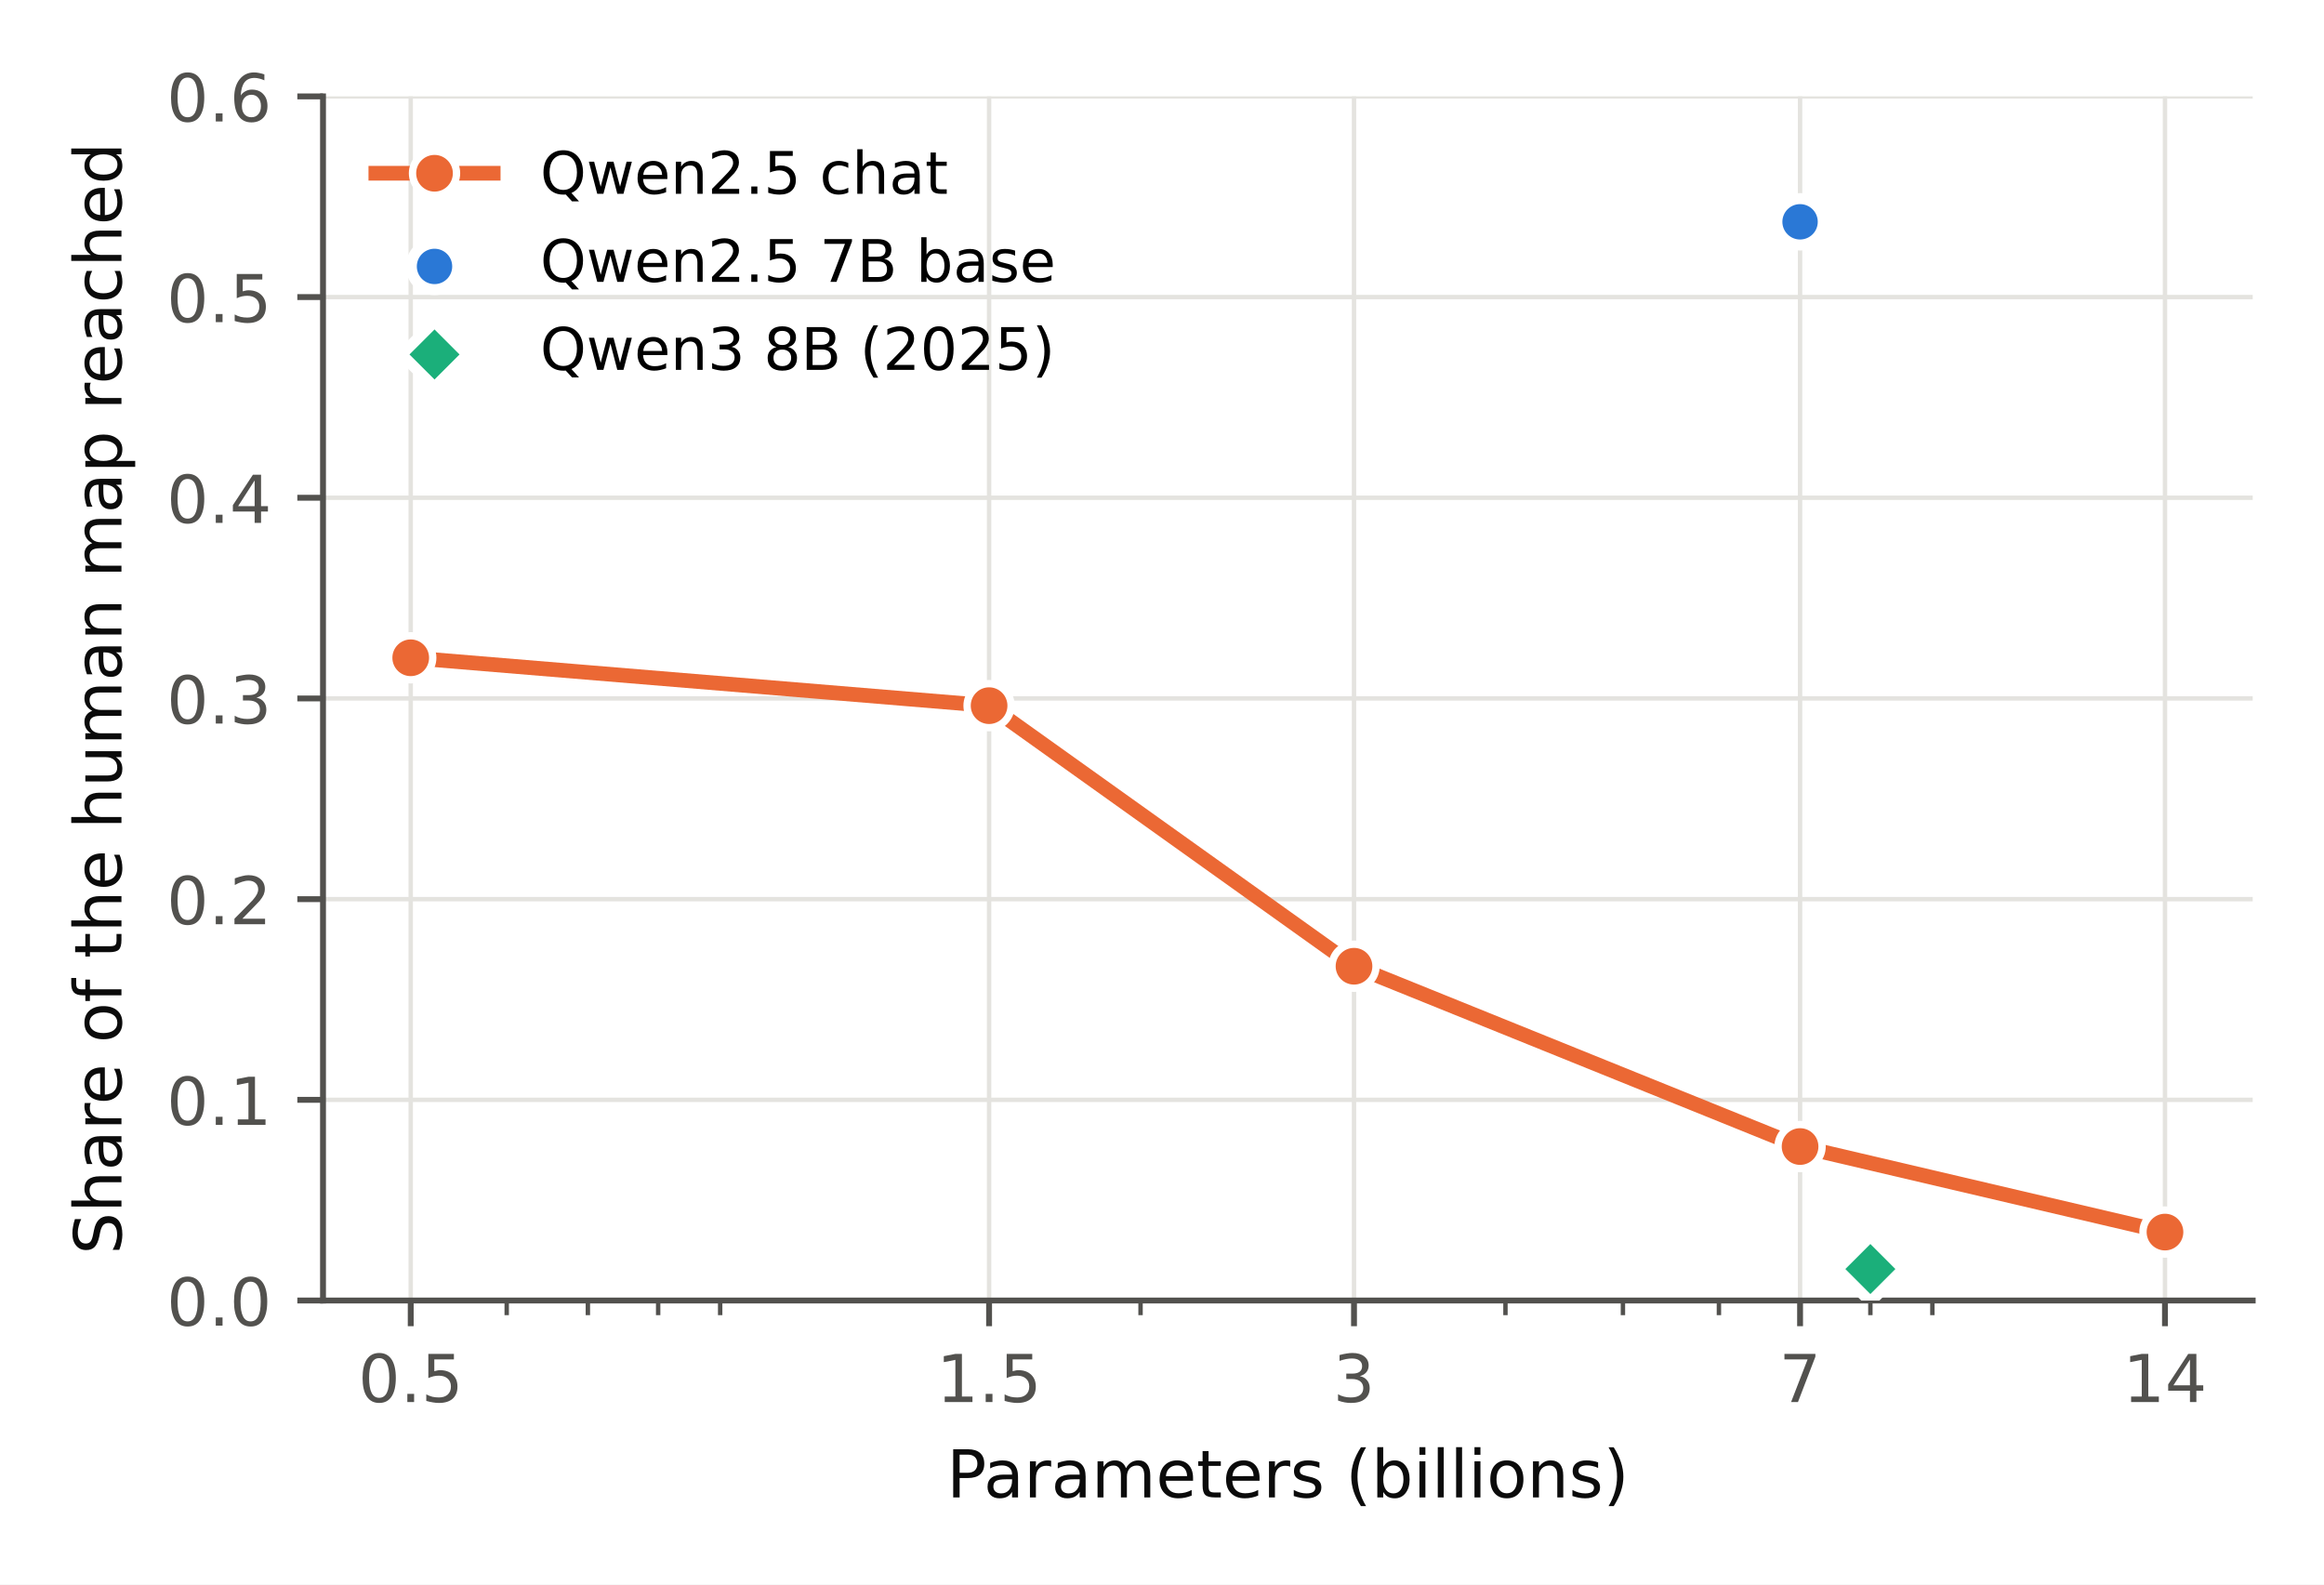
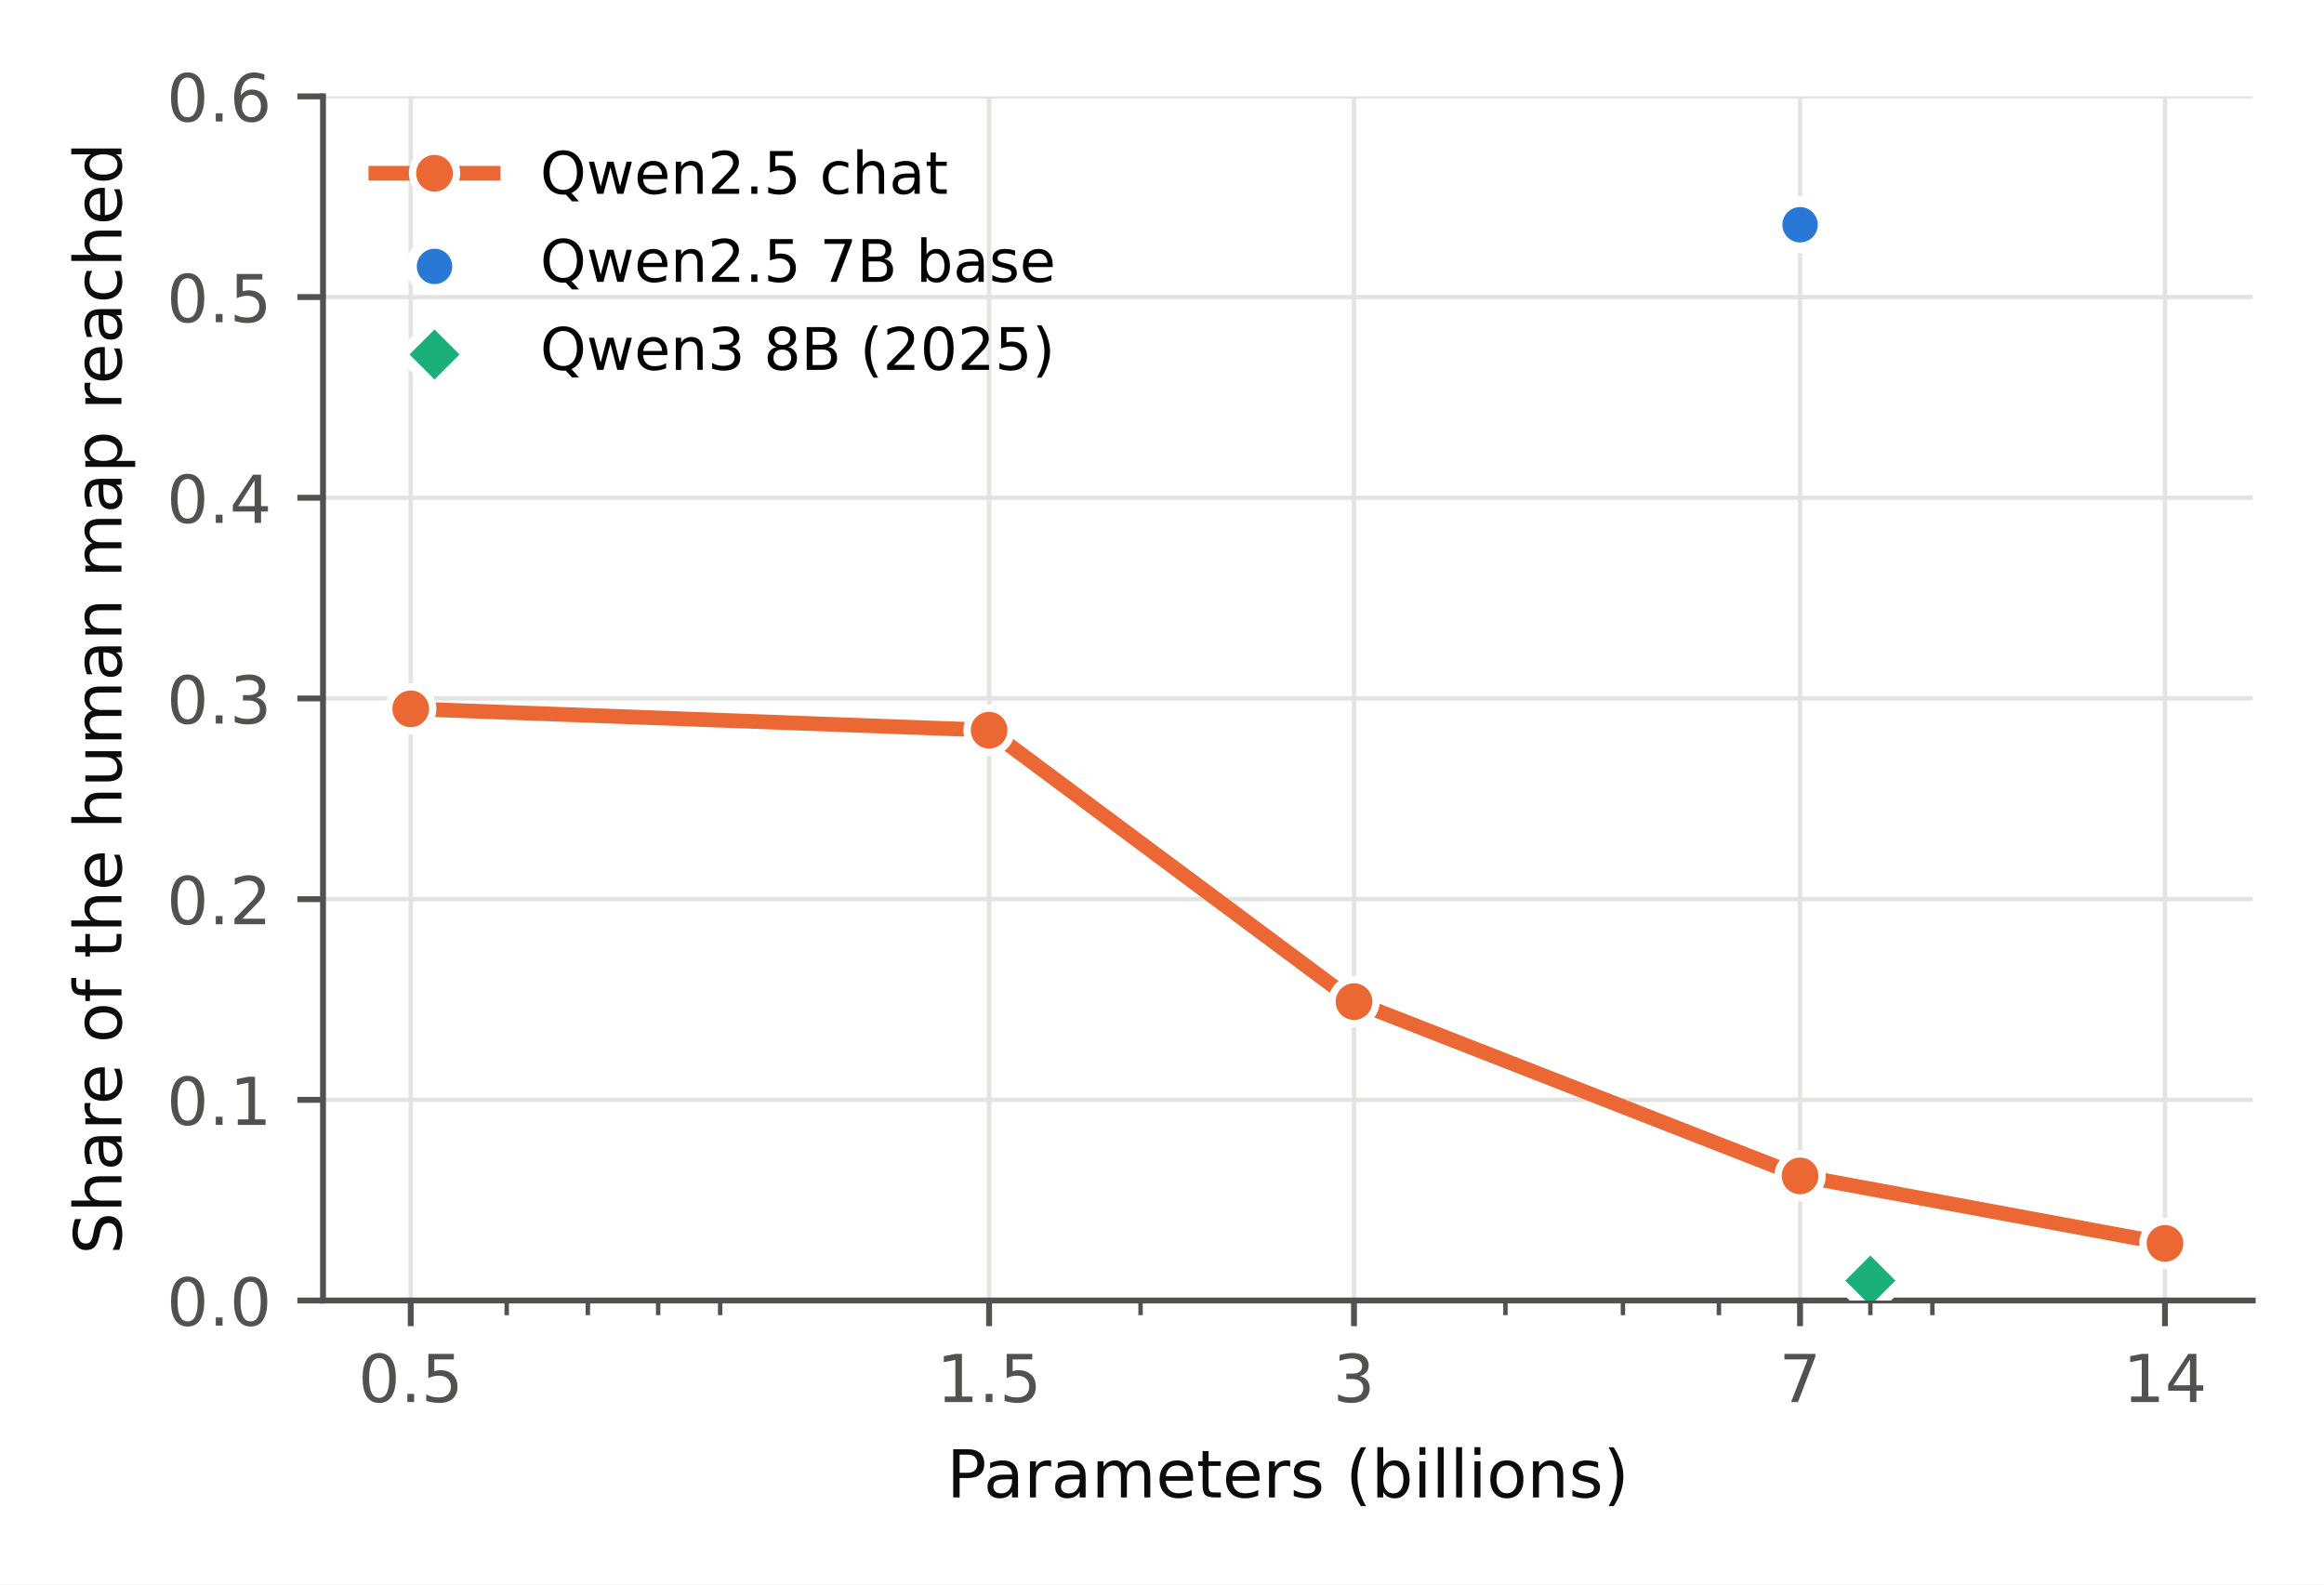
<svg xmlns="http://www.w3.org/2000/svg" xmlns:xlink="http://www.w3.org/1999/xlink" width="316.8pt" height="216pt" viewBox="0 0 316.8 216" version="1.1">
  <defs>
    <style type="text/css">*{stroke-linejoin: round; stroke-linecap: butt}</style>
  </defs>
  <g id="figure_1">
    <g id="patch_1">
      <path d="M 0 216  L 316.8 216  L 316.8 0  L 0 0  z " style="fill: #ffffff" />
    </g>
    <g id="axes_1">
      <g id="patch_2">
        <path d="M 44.032 177.278  L 307.08 177.278  L 307.08 13.139  L 44.032 13.139  z " style="fill: #ffffff" />
      </g>
      <g id="matplotlib.axis_1">
        <g id="xtick_1">
          <g id="line2d_1">
-             <path d="M 55.989 177.278  L 55.989 13.139  " clip-path="url(#p8e81a2219d)" style="fill: none; stroke: #e4e3df; stroke-width: 0.6; stroke-linecap: square" />
+             <path d="M 55.989 177.278  L 55.989 13.139  " clip-path="url(#pd8862054d5)" style="fill: none; stroke: #e4e3df; stroke-width: 0.6; stroke-linecap: square" />
          </g>
          <g id="line2d_2">
            <defs>
-               <path id="m5ab748e387" d="M 0 0  L 0 3.5  " style="stroke: #52514e; stroke-width: 0.8" />
+               <path id="m3974972518" d="M 0 0  L 0 3.5  " style="stroke: #52514e; stroke-width: 0.8" />
            </defs>
            <g>
-               <use xlink:href="#m5ab748e387" x="55.989" y="177.278" style="fill: #52514e; stroke: #52514e; stroke-width: 0.8" />
+               <use xlink:href="#m3974972518" x="55.989" y="177.278" style="fill: #52514e; stroke: #52514e; stroke-width: 0.8" />
            </g>
          </g>
          <g id="text_1">
            <text style="font-size: 9px; font-family: 'DejaVu Sans'; text-anchor: middle; fill: #52514e" x="55.989" y="191.116" transform="rotate(-0 55.98883 191.1158)">0.5</text>
          </g>
        </g>
        <g id="xtick_2">
          <g id="line2d_3">
-             <path d="M 134.83 177.278  L 134.83 13.139  " clip-path="url(#p8e81a2219d)" style="fill: none; stroke: #e4e3df; stroke-width: 0.6; stroke-linecap: square" />
+             <path d="M 134.83 177.278  L 134.83 13.139  " clip-path="url(#pd8862054d5)" style="fill: none; stroke: #e4e3df; stroke-width: 0.6; stroke-linecap: square" />
          </g>
          <g id="line2d_4">
            <g>
-               <use xlink:href="#m5ab748e387" x="134.83" y="177.278" style="fill: #52514e; stroke: #52514e; stroke-width: 0.8" />
+               <use xlink:href="#m3974972518" x="134.83" y="177.278" style="fill: #52514e; stroke: #52514e; stroke-width: 0.8" />
            </g>
          </g>
          <g id="text_2">
            <text style="font-size: 9px; font-family: 'DejaVu Sans'; text-anchor: middle; fill: #52514e" x="134.83" y="191.116" transform="rotate(-0 134.8303 191.1158)">1.5</text>
          </g>
        </g>
        <g id="xtick_3">
          <g id="line2d_5">
-             <path d="M 184.574 177.278  L 184.574 13.139  " clip-path="url(#p8e81a2219d)" style="fill: none; stroke: #e4e3df; stroke-width: 0.6; stroke-linecap: square" />
+             <path d="M 184.574 177.278  L 184.574 13.139  " clip-path="url(#pd8862054d5)" style="fill: none; stroke: #e4e3df; stroke-width: 0.6; stroke-linecap: square" />
          </g>
          <g id="line2d_6">
            <g>
-               <use xlink:href="#m5ab748e387" x="184.574" y="177.278" style="fill: #52514e; stroke: #52514e; stroke-width: 0.8" />
+               <use xlink:href="#m3974972518" x="184.574" y="177.278" style="fill: #52514e; stroke: #52514e; stroke-width: 0.8" />
            </g>
          </g>
          <g id="text_3">
            <text style="font-size: 9px; font-family: 'DejaVu Sans'; text-anchor: middle; fill: #52514e" x="184.574" y="191.116" transform="rotate(-0 184.5738 191.1158)">3</text>
          </g>
        </g>
        <g id="xtick_4">
          <g id="line2d_7">
-             <path d="M 245.38 177.278  L 245.38 13.139  " clip-path="url(#p8e81a2219d)" style="fill: none; stroke: #e4e3df; stroke-width: 0.6; stroke-linecap: square" />
+             <path d="M 245.38 177.278  L 245.38 13.139  " clip-path="url(#pd8862054d5)" style="fill: none; stroke: #e4e3df; stroke-width: 0.6; stroke-linecap: square" />
          </g>
          <g id="line2d_8">
            <g>
-               <use xlink:href="#m5ab748e387" x="245.38" y="177.278" style="fill: #52514e; stroke: #52514e; stroke-width: 0.8" />
+               <use xlink:href="#m3974972518" x="245.38" y="177.278" style="fill: #52514e; stroke: #52514e; stroke-width: 0.8" />
            </g>
          </g>
          <g id="text_4">
            <text style="font-size: 9px; font-family: 'DejaVu Sans'; text-anchor: middle; fill: #52514e" x="245.38" y="191.116" transform="rotate(-0 245.3798 191.1158)">7</text>
          </g>
        </g>
        <g id="xtick_5">
          <g id="line2d_9">
-             <path d="M 295.123 177.278  L 295.123 13.139  " clip-path="url(#p8e81a2219d)" style="fill: none; stroke: #e4e3df; stroke-width: 0.6; stroke-linecap: square" />
+             <path d="M 295.123 177.278  L 295.123 13.139  " clip-path="url(#pd8862054d5)" style="fill: none; stroke: #e4e3df; stroke-width: 0.6; stroke-linecap: square" />
          </g>
          <g id="line2d_10">
            <g>
-               <use xlink:href="#m5ab748e387" x="295.123" y="177.278" style="fill: #52514e; stroke: #52514e; stroke-width: 0.8" />
+               <use xlink:href="#m3974972518" x="295.123" y="177.278" style="fill: #52514e; stroke: #52514e; stroke-width: 0.8" />
            </g>
          </g>
          <g id="text_5">
            <text style="font-size: 9px; font-family: 'DejaVu Sans'; text-anchor: middle; fill: #52514e" x="295.123" y="191.116" transform="rotate(-0 295.1233 191.1158)">14</text>
          </g>
        </g>
        <g id="xtick_6">
          <g id="line2d_11">
            <defs>
-               <path id="m2787b32321" d="M 0 0  L 0 2  " style="stroke: #52514e; stroke-width: 0.6" />
+               <path id="m58f89bba2a" d="M 0 0  L 0 2  " style="stroke: #52514e; stroke-width: 0.6" />
            </defs>
            <g>
-               <use xlink:href="#m2787b32321" x="69.073" y="177.278" style="fill: #52514e; stroke: #52514e; stroke-width: 0.6" />
+               <use xlink:href="#m58f89bba2a" x="69.073" y="177.278" style="fill: #52514e; stroke: #52514e; stroke-width: 0.6" />
            </g>
          </g>
        </g>
        <g id="xtick_7">
          <g id="line2d_12">
            <g>
-               <use xlink:href="#m2787b32321" x="80.136" y="177.278" style="fill: #52514e; stroke: #52514e; stroke-width: 0.6" />
+               <use xlink:href="#m58f89bba2a" x="80.136" y="177.278" style="fill: #52514e; stroke: #52514e; stroke-width: 0.6" />
            </g>
          </g>
        </g>
        <g id="xtick_8">
          <g id="line2d_13">
            <g>
-               <use xlink:href="#m2787b32321" x="89.718" y="177.278" style="fill: #52514e; stroke: #52514e; stroke-width: 0.6" />
+               <use xlink:href="#m58f89bba2a" x="89.718" y="177.278" style="fill: #52514e; stroke: #52514e; stroke-width: 0.6" />
            </g>
          </g>
        </g>
        <g id="xtick_9">
          <g id="line2d_14">
            <g>
-               <use xlink:href="#m2787b32321" x="98.171" y="177.278" style="fill: #52514e; stroke: #52514e; stroke-width: 0.6" />
+               <use xlink:href="#m58f89bba2a" x="98.171" y="177.278" style="fill: #52514e; stroke: #52514e; stroke-width: 0.6" />
            </g>
          </g>
        </g>
        <g id="xtick_10">
          <g id="line2d_15">
            <g>
-               <use xlink:href="#m2787b32321" x="155.476" y="177.278" style="fill: #52514e; stroke: #52514e; stroke-width: 0.6" />
+               <use xlink:href="#m58f89bba2a" x="155.476" y="177.278" style="fill: #52514e; stroke: #52514e; stroke-width: 0.6" />
            </g>
          </g>
        </g>
        <g id="xtick_11">
          <g id="line2d_16">
            <g>
-               <use xlink:href="#m2787b32321" x="205.219" y="177.278" style="fill: #52514e; stroke: #52514e; stroke-width: 0.6" />
+               <use xlink:href="#m58f89bba2a" x="205.219" y="177.278" style="fill: #52514e; stroke: #52514e; stroke-width: 0.6" />
            </g>
          </g>
        </g>
        <g id="xtick_12">
          <g id="line2d_17">
            <g>
-               <use xlink:href="#m2787b32321" x="221.233" y="177.278" style="fill: #52514e; stroke: #52514e; stroke-width: 0.6" />
+               <use xlink:href="#m58f89bba2a" x="221.233" y="177.278" style="fill: #52514e; stroke: #52514e; stroke-width: 0.6" />
            </g>
          </g>
        </g>
        <g id="xtick_13">
          <g id="line2d_18">
            <g>
-               <use xlink:href="#m2787b32321" x="234.317" y="177.278" style="fill: #52514e; stroke: #52514e; stroke-width: 0.6" />
+               <use xlink:href="#m58f89bba2a" x="234.317" y="177.278" style="fill: #52514e; stroke: #52514e; stroke-width: 0.6" />
            </g>
          </g>
        </g>
        <g id="xtick_14">
          <g id="line2d_19">
            <g>
-               <use xlink:href="#m2787b32321" x="254.963" y="177.278" style="fill: #52514e; stroke: #52514e; stroke-width: 0.6" />
+               <use xlink:href="#m58f89bba2a" x="254.963" y="177.278" style="fill: #52514e; stroke: #52514e; stroke-width: 0.6" />
            </g>
          </g>
        </g>
        <g id="xtick_15">
          <g id="line2d_20">
            <g>
-               <use xlink:href="#m2787b32321" x="263.415" y="177.278" style="fill: #52514e; stroke: #52514e; stroke-width: 0.6" />
+               <use xlink:href="#m58f89bba2a" x="263.415" y="177.278" style="fill: #52514e; stroke: #52514e; stroke-width: 0.6" />
            </g>
          </g>
        </g>
        <g id="text_6">
          <text style="font-size: 9px; font-family: 'DejaVu Sans'; text-anchor: middle; fill: #0b0b0b" x="175.556" y="204.116" transform="rotate(-0 175.5561 204.1165)">Parameters (billions)</text>
        </g>
      </g>
      <g id="matplotlib.axis_2">
        <g id="ytick_1">
          <g id="line2d_21">
-             <path d="M 44.032 177.278  L 307.08 177.278  " clip-path="url(#p8e81a2219d)" style="fill: none; stroke: #e4e3df; stroke-width: 0.6; stroke-linecap: square" />
+             <path d="M 44.032 177.278  L 307.08 177.278  " clip-path="url(#pd8862054d5)" style="fill: none; stroke: #e4e3df; stroke-width: 0.6; stroke-linecap: square" />
          </g>
          <g id="line2d_22">
            <defs>
-               <path id="m51e983c05e" d="M 0 0  L -3.5 0  " style="stroke: #52514e; stroke-width: 0.8" />
+               <path id="m145464b726" d="M 0 0  L -3.5 0  " style="stroke: #52514e; stroke-width: 0.8" />
            </defs>
            <g>
-               <use xlink:href="#m51e983c05e" x="44.032" y="177.278" style="fill: #52514e; stroke: #52514e; stroke-width: 0.8" />
+               <use xlink:href="#m145464b726" x="44.032" y="177.278" style="fill: #52514e; stroke: #52514e; stroke-width: 0.8" />
            </g>
          </g>
          <g id="text_7">
            <text style="font-size: 9px; font-family: 'DejaVu Sans'; text-anchor: end; fill: #52514e" x="37.032" y="180.697" transform="rotate(-0 37.03211 180.6968)">0.0</text>
          </g>
        </g>
        <g id="ytick_2">
          <g id="line2d_23">
-             <path d="M 44.032 149.921  L 307.08 149.921  " clip-path="url(#p8e81a2219d)" style="fill: none; stroke: #e4e3df; stroke-width: 0.6; stroke-linecap: square" />
+             <path d="M 44.032 149.921  L 307.08 149.921  " clip-path="url(#pd8862054d5)" style="fill: none; stroke: #e4e3df; stroke-width: 0.6; stroke-linecap: square" />
          </g>
          <g id="line2d_24">
            <g>
-               <use xlink:href="#m51e983c05e" x="44.032" y="149.921" style="fill: #52514e; stroke: #52514e; stroke-width: 0.8" />
+               <use xlink:href="#m145464b726" x="44.032" y="149.921" style="fill: #52514e; stroke: #52514e; stroke-width: 0.8" />
            </g>
          </g>
          <g id="text_8">
            <text style="font-size: 9px; font-family: 'DejaVu Sans'; text-anchor: end; fill: #52514e" x="37.032" y="153.34" transform="rotate(-0 37.03211 153.3403)">0.1</text>
          </g>
        </g>
        <g id="ytick_3">
          <g id="line2d_25">
-             <path d="M 44.032 122.565  L 307.08 122.565  " clip-path="url(#p8e81a2219d)" style="fill: none; stroke: #e4e3df; stroke-width: 0.6; stroke-linecap: square" />
+             <path d="M 44.032 122.565  L 307.08 122.565  " clip-path="url(#pd8862054d5)" style="fill: none; stroke: #e4e3df; stroke-width: 0.6; stroke-linecap: square" />
          </g>
          <g id="line2d_26">
            <g>
-               <use xlink:href="#m51e983c05e" x="44.032" y="122.565" style="fill: #52514e; stroke: #52514e; stroke-width: 0.8" />
+               <use xlink:href="#m145464b726" x="44.032" y="122.565" style="fill: #52514e; stroke: #52514e; stroke-width: 0.8" />
            </g>
          </g>
          <g id="text_9">
            <text style="font-size: 9px; font-family: 'DejaVu Sans'; text-anchor: end; fill: #52514e" x="37.032" y="125.984" transform="rotate(-0 37.03211 125.9839)">0.2</text>
          </g>
        </g>
        <g id="ytick_4">
          <g id="line2d_27">
-             <path d="M 44.032 95.208  L 307.08 95.208  " clip-path="url(#p8e81a2219d)" style="fill: none; stroke: #e4e3df; stroke-width: 0.6; stroke-linecap: square" />
+             <path d="M 44.032 95.208  L 307.08 95.208  " clip-path="url(#pd8862054d5)" style="fill: none; stroke: #e4e3df; stroke-width: 0.6; stroke-linecap: square" />
          </g>
          <g id="line2d_28">
            <g>
-               <use xlink:href="#m51e983c05e" x="44.032" y="95.208" style="fill: #52514e; stroke: #52514e; stroke-width: 0.8" />
+               <use xlink:href="#m145464b726" x="44.032" y="95.208" style="fill: #52514e; stroke: #52514e; stroke-width: 0.8" />
            </g>
          </g>
          <g id="text_10">
            <text style="font-size: 9px; font-family: 'DejaVu Sans'; text-anchor: end; fill: #52514e" x="37.032" y="98.627" transform="rotate(-0 37.03211 98.62736)">0.3</text>
          </g>
        </g>
        <g id="ytick_5">
          <g id="line2d_29">
-             <path d="M 44.032 67.852  L 307.08 67.852  " clip-path="url(#p8e81a2219d)" style="fill: none; stroke: #e4e3df; stroke-width: 0.6; stroke-linecap: square" />
+             <path d="M 44.032 67.852  L 307.08 67.852  " clip-path="url(#pd8862054d5)" style="fill: none; stroke: #e4e3df; stroke-width: 0.6; stroke-linecap: square" />
          </g>
          <g id="line2d_30">
            <g>
-               <use xlink:href="#m51e983c05e" x="44.032" y="67.852" style="fill: #52514e; stroke: #52514e; stroke-width: 0.8" />
+               <use xlink:href="#m145464b726" x="44.032" y="67.852" style="fill: #52514e; stroke: #52514e; stroke-width: 0.8" />
            </g>
          </g>
          <g id="text_11">
            <text style="font-size: 9px; font-family: 'DejaVu Sans'; text-anchor: end; fill: #52514e" x="37.032" y="71.271" transform="rotate(-0 37.03211 71.27087)">0.4</text>
          </g>
        </g>
        <g id="ytick_6">
          <g id="line2d_31">
-             <path d="M 44.032 40.495  L 307.08 40.495  " clip-path="url(#p8e81a2219d)" style="fill: none; stroke: #e4e3df; stroke-width: 0.6; stroke-linecap: square" />
+             <path d="M 44.032 40.495  L 307.08 40.495  " clip-path="url(#pd8862054d5)" style="fill: none; stroke: #e4e3df; stroke-width: 0.6; stroke-linecap: square" />
          </g>
          <g id="line2d_32">
            <g>
-               <use xlink:href="#m51e983c05e" x="44.032" y="40.495" style="fill: #52514e; stroke: #52514e; stroke-width: 0.8" />
+               <use xlink:href="#m145464b726" x="44.032" y="40.495" style="fill: #52514e; stroke: #52514e; stroke-width: 0.8" />
            </g>
          </g>
          <g id="text_12">
            <text style="font-size: 9px; font-family: 'DejaVu Sans'; text-anchor: end; fill: #52514e" x="37.032" y="43.914" transform="rotate(-0 37.03211 43.91438)">0.5</text>
          </g>
        </g>
        <g id="ytick_7">
          <g id="line2d_33">
-             <path d="M 44.032 13.139  L 307.08 13.139  " clip-path="url(#p8e81a2219d)" style="fill: none; stroke: #e4e3df; stroke-width: 0.6; stroke-linecap: square" />
+             <path d="M 44.032 13.139  L 307.08 13.139  " clip-path="url(#pd8862054d5)" style="fill: none; stroke: #e4e3df; stroke-width: 0.6; stroke-linecap: square" />
          </g>
          <g id="line2d_34">
            <g>
-               <use xlink:href="#m51e983c05e" x="44.032" y="13.139" style="fill: #52514e; stroke: #52514e; stroke-width: 0.8" />
+               <use xlink:href="#m145464b726" x="44.032" y="13.139" style="fill: #52514e; stroke: #52514e; stroke-width: 0.8" />
            </g>
          </g>
          <g id="text_13">
            <text style="font-size: 9px; font-family: 'DejaVu Sans'; text-anchor: end; fill: #52514e" x="37.032" y="16.558" transform="rotate(-0 37.03211 16.55789)">0.6</text>
          </g>
        </g>
        <g id="text_14">
          <text style="font-size: 9px; font-family: 'DejaVu Sans'; text-anchor: middle; fill: #0b0b0b" x="16.557" y="95.208" transform="rotate(-90 16.55719 95.20842)">Share of the human map reached</text>
        </g>
      </g>
      <g id="line2d_35">
-         <path d="M 55.989 89.665  L 134.83 96.192  L 184.574 131.713  L 245.38 156.29  L 295.123 167.95  " clip-path="url(#p8e81a2219d)" style="fill: none; stroke: #eb6834; stroke-width: 2; stroke-linecap: square" />
+         <path d="M 55.989 96.623  L 134.83 99.533  L 184.574 136.534  L 245.38 160.291  L 295.123 169.491  " clip-path="url(#pd8862054d5)" style="fill: none; stroke: #eb6834; stroke-width: 2; stroke-linecap: square" />
        <defs>
-           <path id="mff3312e076" d="M 0 3  C 0.796 3 1.559 2.684 2.121 2.121  C 2.684 1.559 3 0.796 3 0  C 3 -0.796 2.684 -1.559 2.121 -2.121  C 1.559 -2.684 0.796 -3 0 -3  C -0.796 -3 -1.559 -2.684 -2.121 -2.121  C -2.684 -1.559 -3 -0.796 -3 0  C -3 0.796 -2.684 1.559 -2.121 2.121  C -1.559 2.684 -0.796 3 0 3  z " style="stroke: #ffffff" />
+           <path id="m49c203d3ea" d="M 0 3  C 0.796 3 1.559 2.684 2.121 2.121  C 2.684 1.559 3 0.796 3 0  C 3 -0.796 2.684 -1.559 2.121 -2.121  C 1.559 -2.684 0.796 -3 0 -3  C -0.796 -3 -1.559 -2.684 -2.121 -2.121  C -2.684 -1.559 -3 -0.796 -3 0  C -3 0.796 -2.684 1.559 -2.121 2.121  C -1.559 2.684 -0.796 3 0 3  z " style="stroke: #ffffff" />
        </defs>
-         <g clip-path="url(#p8e81a2219d)">
-           <use xlink:href="#mff3312e076" x="55.989" y="89.665" style="fill: #eb6834; stroke: #ffffff" />
-           <use xlink:href="#mff3312e076" x="134.83" y="96.192" style="fill: #eb6834; stroke: #ffffff" />
-           <use xlink:href="#mff3312e076" x="184.574" y="131.713" style="fill: #eb6834; stroke: #ffffff" />
-           <use xlink:href="#mff3312e076" x="245.38" y="156.29" style="fill: #eb6834; stroke: #ffffff" />
-           <use xlink:href="#mff3312e076" x="295.123" y="167.95" style="fill: #eb6834; stroke: #ffffff" />
+         <g clip-path="url(#pd8862054d5)">
+           <use xlink:href="#m49c203d3ea" x="55.989" y="96.623" style="fill: #eb6834; stroke: #ffffff" />
+           <use xlink:href="#m49c203d3ea" x="134.83" y="99.533" style="fill: #eb6834; stroke: #ffffff" />
+           <use xlink:href="#m49c203d3ea" x="184.574" y="136.534" style="fill: #eb6834; stroke: #ffffff" />
+           <use xlink:href="#m49c203d3ea" x="245.38" y="160.291" style="fill: #eb6834; stroke: #ffffff" />
+           <use xlink:href="#m49c203d3ea" x="295.123" y="169.491" style="fill: #eb6834; stroke: #ffffff" />
        </g>
      </g>
      <g id="patch_3">
        <path d="M 44.032 177.278  L 44.032 13.139  " style="fill: none; stroke: #52514e; stroke-width: 0.8; stroke-linejoin: miter; stroke-linecap: square" />
      </g>
      <g id="patch_4">
        <path d="M 44.032 177.278  L 307.08 177.278  " style="fill: none; stroke: #52514e; stroke-width: 0.8; stroke-linejoin: miter; stroke-linecap: square" />
      </g>
      <g id="PathCollection_1">
        <defs>
-           <path id="mb80c465683" d="M 0 3.162  C 0.839 3.162 1.643 2.829 2.236 2.236  C 2.829 1.643 3.162 0.839 3.162 0  C 3.162 -0.839 2.829 -1.643 2.236 -2.236  C 1.643 -2.829 0.839 -3.162 0 -3.162  C -0.839 -3.162 -1.643 -2.829 -2.236 -2.236  C -2.829 -1.643 -3.162 -0.839 -3.162 0  C -3.162 0.839 -2.829 1.643 -2.236 2.236  C -1.643 2.829 -0.839 3.162 0 3.162  z " style="stroke: #ffffff; stroke-width: 1.5" />
+           <path id="m392b1d6988" d="M 0 3.162  C 0.839 3.162 1.643 2.829 2.236 2.236  C 2.829 1.643 3.162 0.839 3.162 0  C 3.162 -0.839 2.829 -1.643 2.236 -2.236  C 1.643 -2.829 0.839 -3.162 0 -3.162  C -0.839 -3.162 -1.643 -2.829 -2.236 -2.236  C -2.829 -1.643 -3.162 -0.839 -3.162 0  C -3.162 0.839 -2.829 1.643 -2.236 2.236  C -1.643 2.829 -0.839 3.162 0 3.162  z " style="stroke: #ffffff; stroke-width: 1.5" />
        </defs>
-         <g clip-path="url(#p8e81a2219d)">
-           <use xlink:href="#mb80c465683" x="245.38" y="30.237" style="fill: #2a78d6; stroke: #ffffff; stroke-width: 1.5" />
+         <g clip-path="url(#pd8862054d5)">
+           <use xlink:href="#m392b1d6988" x="245.38" y="30.636" style="fill: #2a78d6; stroke: #ffffff; stroke-width: 1.5" />
        </g>
      </g>
      <g id="PathCollection_2">
        <defs>
-           <path id="m1e0d8d74f6" d="M -0 4.472  L 4.472 0  L 0 -4.472  L -4.472 -0  z " style="stroke: #ffffff; stroke-width: 1.5" />
+           <path id="m813282c8d7" d="M -0 4.472  L 4.472 0  L 0 -4.472  L -4.472 -0  z " style="stroke: #ffffff; stroke-width: 1.5" />
        </defs>
-         <g clip-path="url(#p8e81a2219d)">
-           <use xlink:href="#m1e0d8d74f6" x="254.963" y="172.987" style="fill: #1baf7a; stroke: #ffffff; stroke-width: 1.5" />
+         <g clip-path="url(#pd8862054d5)">
+           <use xlink:href="#m813282c8d7" x="254.963" y="174.561" style="fill: #1baf7a; stroke: #ffffff; stroke-width: 1.5" />
        </g>
      </g>
      <g id="legend_1">
        <g id="line2d_36">
          <path d="M 51.232 23.618  L 59.232 23.618  L 67.232 23.618  " style="fill: none; stroke: #eb6834; stroke-width: 2; stroke-linecap: square" />
          <g>
-             <use xlink:href="#mff3312e076" x="59.232" y="23.618" style="fill: #eb6834; stroke: #ffffff" />
+             <use xlink:href="#m49c203d3ea" x="59.232" y="23.618" style="fill: #eb6834; stroke: #ffffff" />
          </g>
        </g>
        <g id="text_15">
          <text style="font-size: 8px; font-family: 'DejaVu Sans'; text-anchor: start" x="73.632" y="26.418" transform="rotate(-0 73.63211 26.41769)">Qwen2.5 chat</text>
        </g>
        <g id="PathCollection_3">
          <g>
-             <use xlink:href="#mb80c465683" x="59.232" y="36.318" style="fill: #2a78d6; stroke: #ffffff; stroke-width: 1.5" />
+             <use xlink:href="#m392b1d6988" x="59.232" y="36.318" style="fill: #2a78d6; stroke: #ffffff; stroke-width: 1.5" />
          </g>
        </g>
        <g id="text_16">
          <text style="font-size: 8px; font-family: 'DejaVu Sans'; text-anchor: start" x="73.632" y="38.418" transform="rotate(-0 73.63211 38.41832)">Qwen2.5 7B base</text>
        </g>
        <g id="PathCollection_4">
          <g>
-             <use xlink:href="#m1e0d8d74f6" x="59.232" y="48.319" style="fill: #1baf7a; stroke: #ffffff; stroke-width: 1.5" />
+             <use xlink:href="#m813282c8d7" x="59.232" y="48.319" style="fill: #1baf7a; stroke: #ffffff; stroke-width: 1.5" />
          </g>
        </g>
        <g id="text_17">
          <text style="font-size: 8px; font-family: 'DejaVu Sans'; text-anchor: start" x="73.632" y="50.419" transform="rotate(-0 73.63211 50.41895)">Qwen3 8B (2025)</text>
        </g>
      </g>
    </g>
  </g>
  <defs>
-     <clipPath id="p8e81a2219d">
+     <clipPath id="pd8862054d5">
      <rect x="44.032" y="13.139" width="263.048" height="164.139" />
    </clipPath>
  </defs>
</svg>
